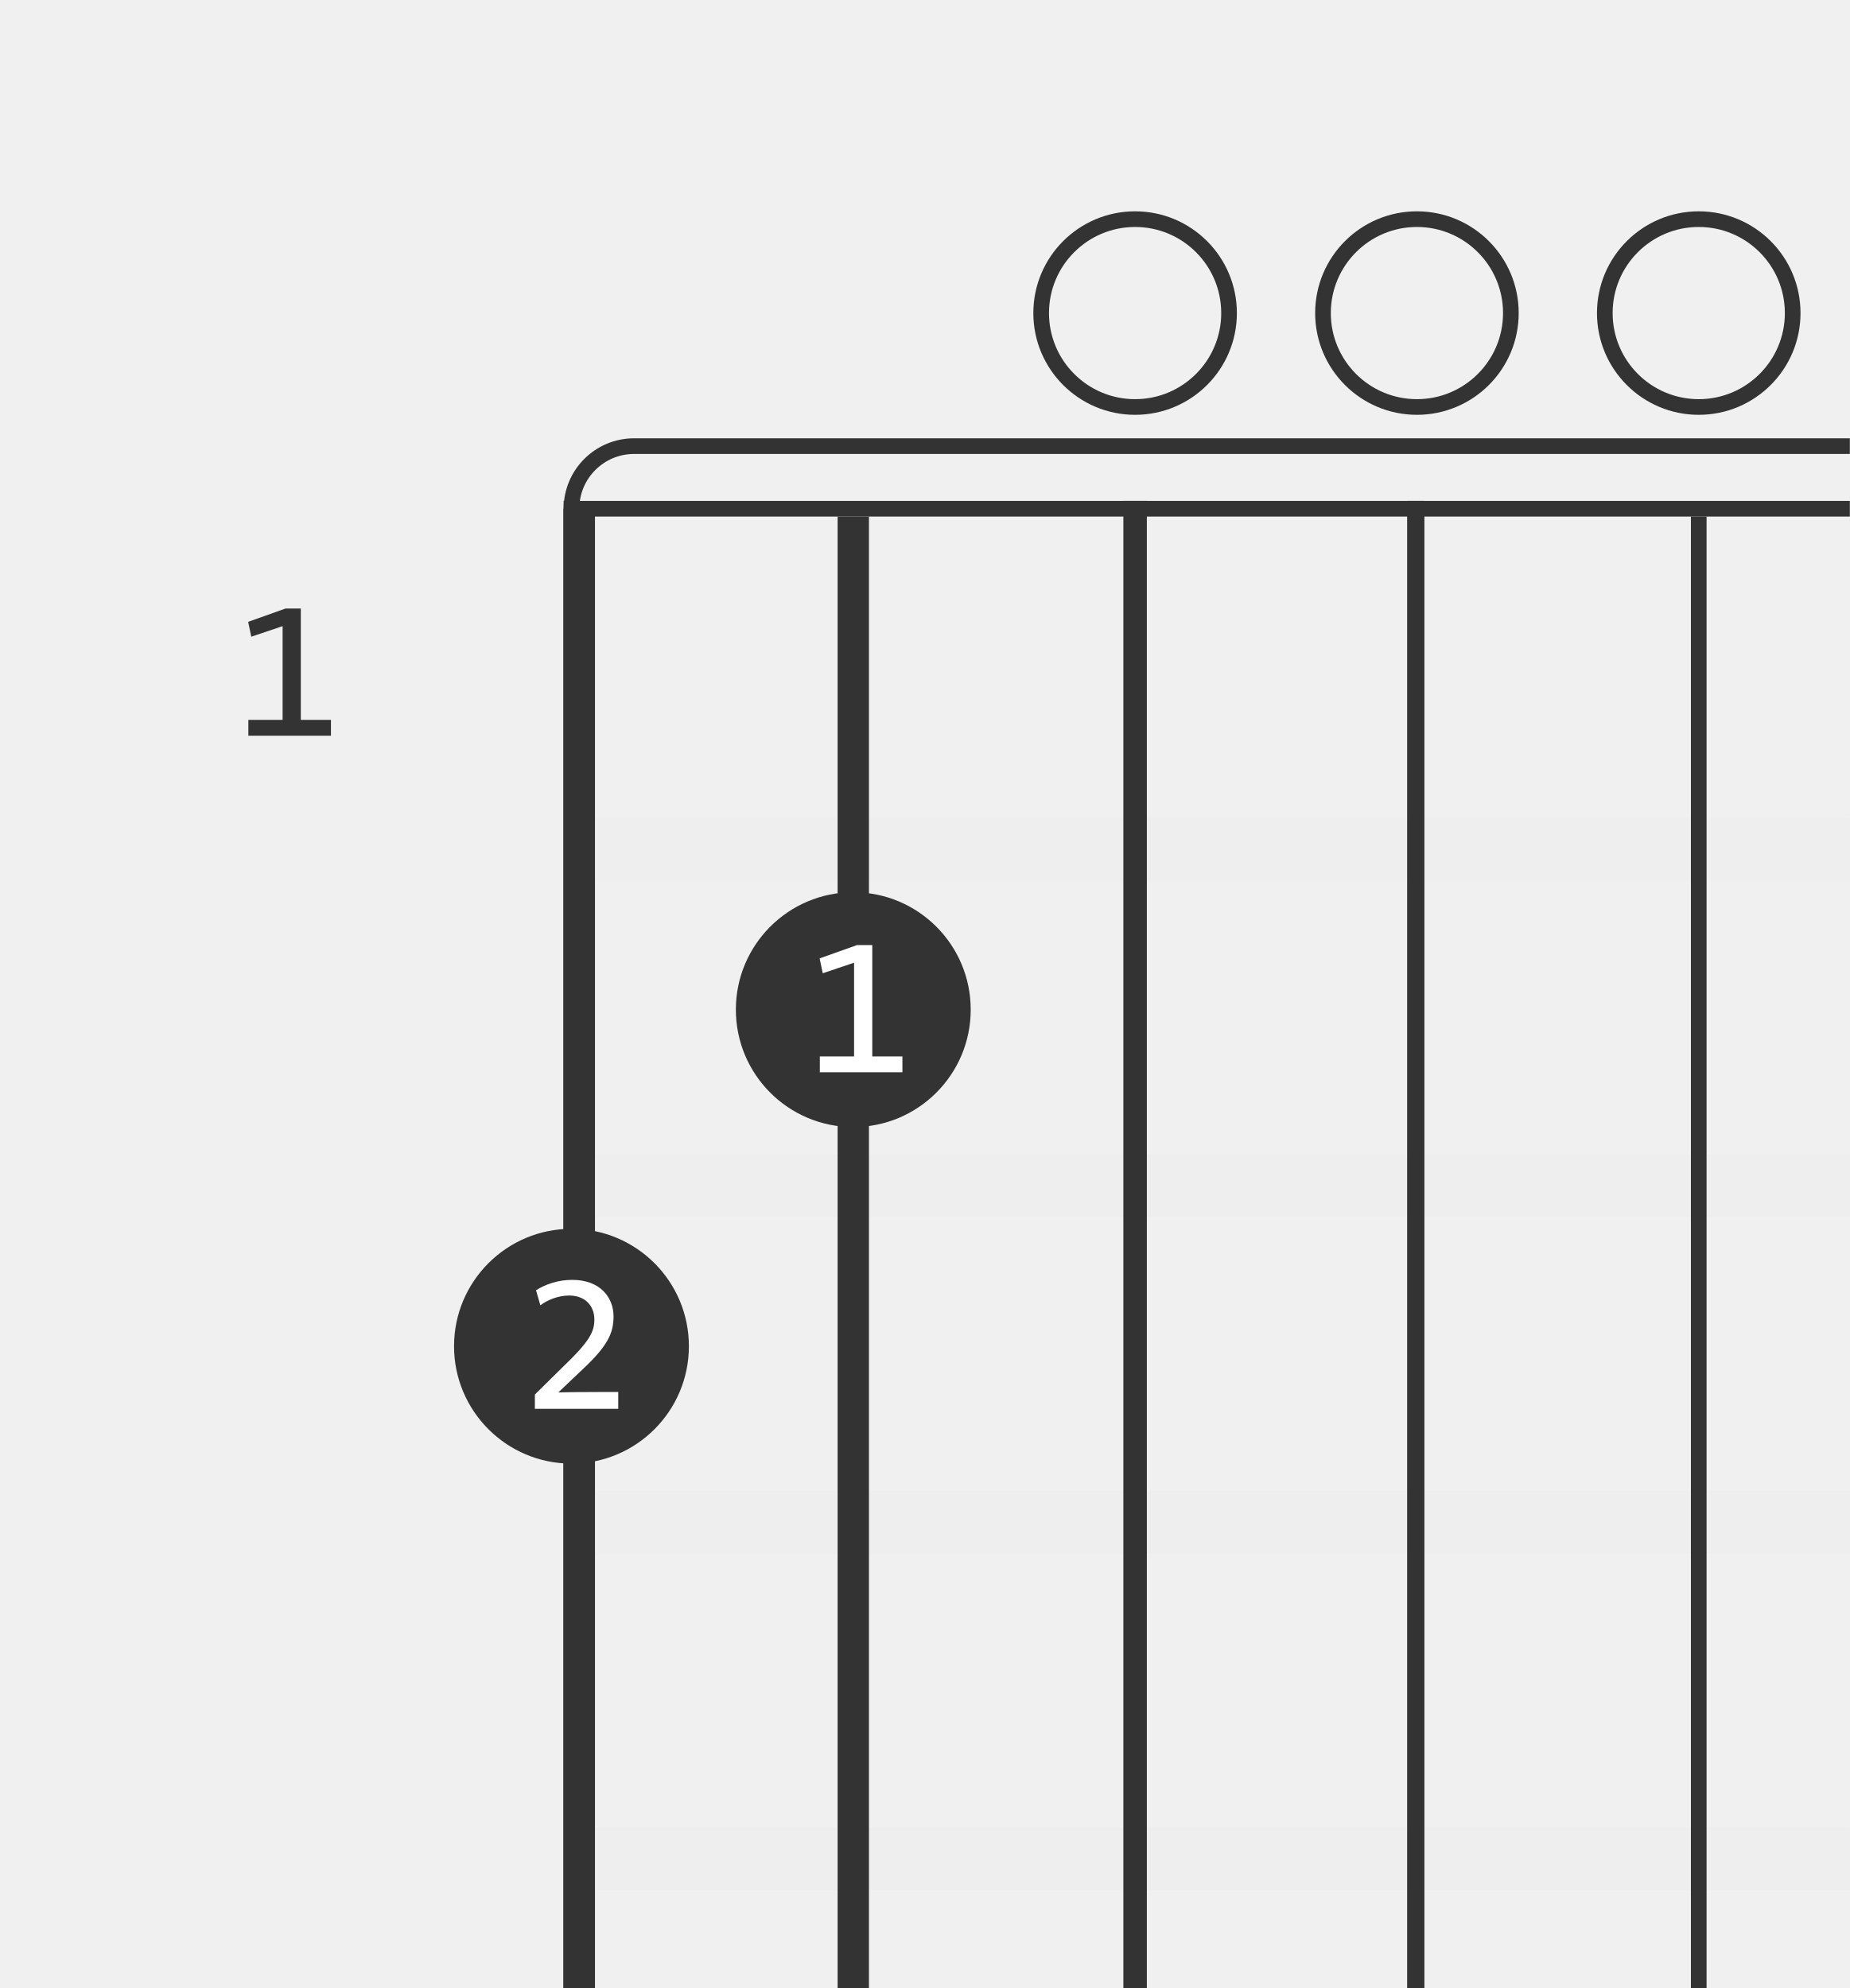
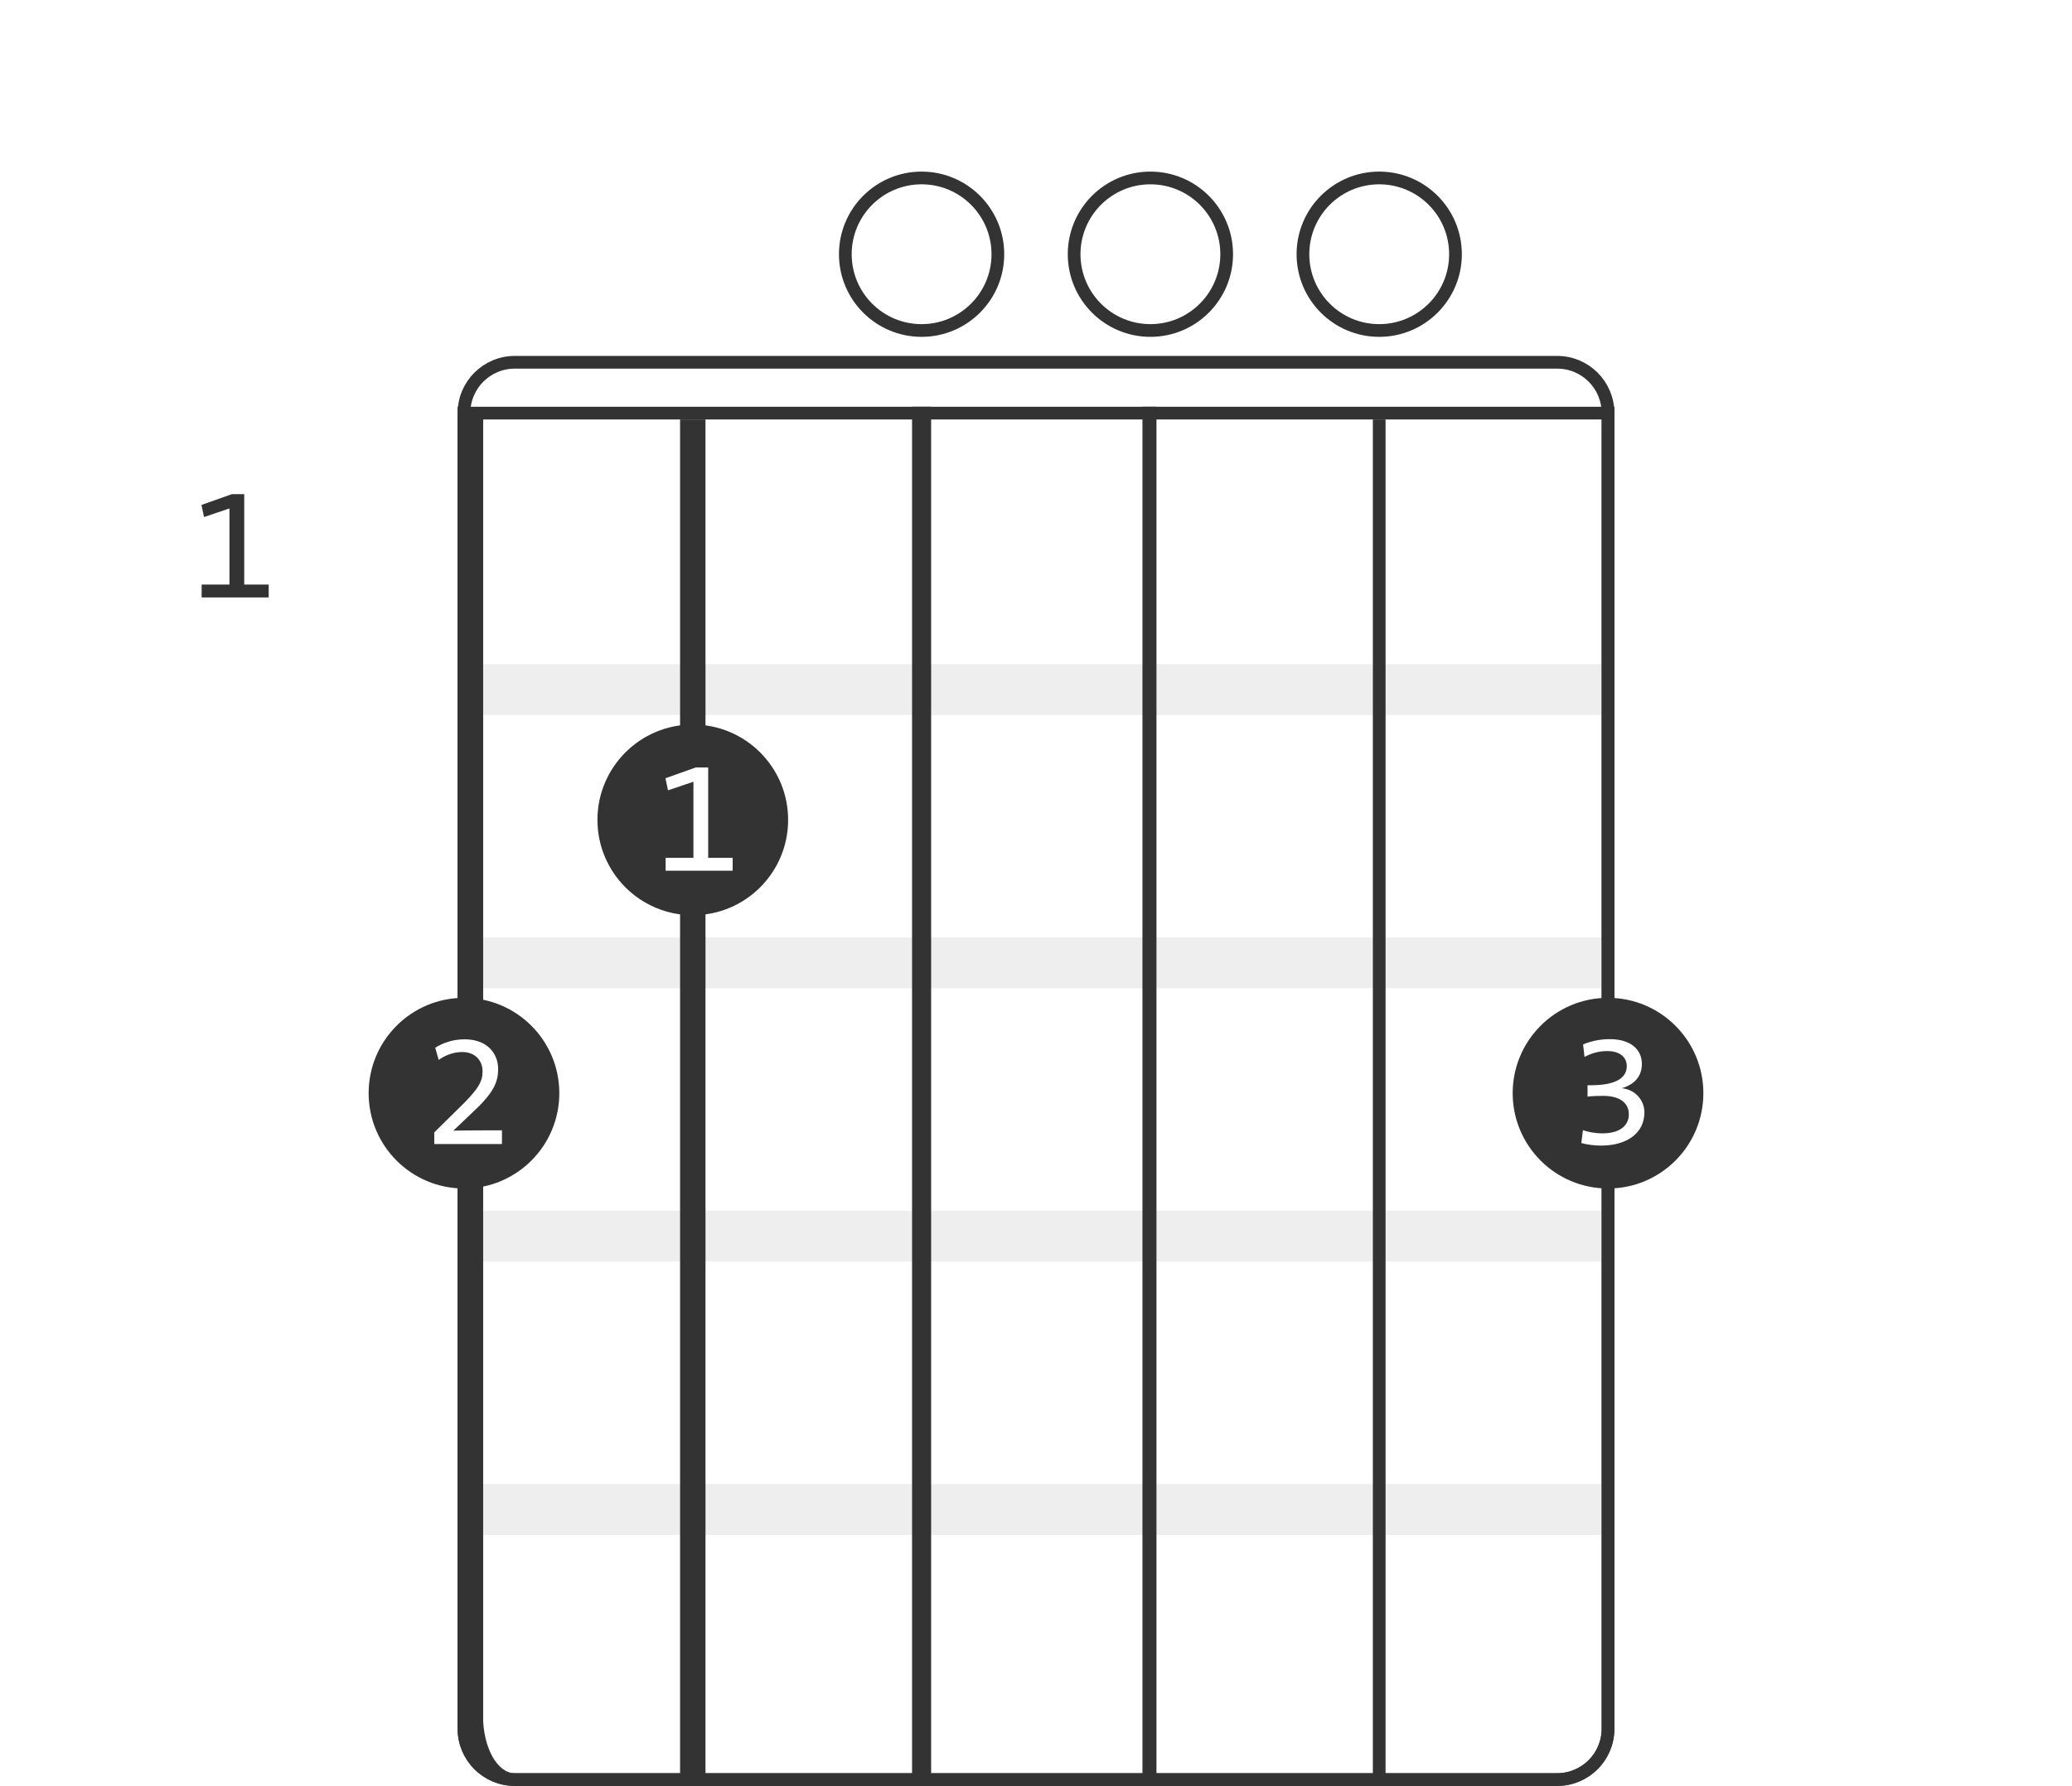
<svg xmlns="http://www.w3.org/2000/svg" xmlns:xlink="http://www.w3.org/1999/xlink" version="1.1">
  <defs>
    <symbol id="circle-1-black">
      <svg width="30" height="30" viewBox="0 0 30 30">
        <polygon fill="#333" points="21.275 23 10.725 23 10.725 20.975 15.1 20.975 15.1 9 11.1 10.35 10.7 8.45 15.475 6.75 17.425 6.75 17.425 20.975 21.275 20.975" />
      </svg>
    </symbol>
    <symbol id="circle-2-black">
      <svg width="30" height="30" viewBox="0 0 30 30">
        <path fill="#333" d="M10.975,17 L0.325,17 L0.325,15.175 L3.9,11.65 C7.35,8.35 7.925,7.15 7.925,5.575 C7.925,3.875 6.775,2.525 4.7,2.525 C3.225,2.525 1.85,3.15 1.025,3.775 L0.475,1.85 C1.7,1.075 3.3,0.525 5.1,0.525 C8.65,0.525 10.375,2.75 10.375,5.2 C10.375,7.325 9.625,8.975 6.375,12 L3.35,14.875 L3.35,14.9 C4.4,14.875 6.225,14.85 8.5,14.85 L10.975,14.85 L10.975,17 Z" transform="translate(10 6)" />
      </svg>
    </symbol>
    <symbol id="circle-3-black">
      <svg width="30" height="30" viewBox="0 0 30 30">
        <path fill="#333" d="M10.8,22.85 L11.05,20.825 C11.95,21.125 13,21.325 14.125,21.325 C16.85,21.325 18.275,20.1 18.275,18.325 C18.275,16.55 16.875,15.425 14.225,15.425 C13.325,15.425 12.625,15.45 11.775,15.55 L11.775,13.75 L12.35,13.75 C15.85,13.75 17.95,12.8 17.95,10.75 C17.95,9.275 16.775,8.375 14.875,8.375 C13.5,8.375 12.325,8.75 11.3,9.3 L11.075,7.325 C12.25,6.85 13.625,6.5 15.275,6.5 C18.625,6.5 20.325,8.175 20.325,10.4 C20.325,12.325 19.175,13.625 17.225,14.2 L17.2,14.225 C19.225,14.425 20.725,16.075 20.725,18.025 C20.725,21.225 18.05,23.25 13.9,23.25 C12.775,23.25 11.625,23.075 10.8,22.85 Z" />
      </svg>
    </symbol>
    <symbol id="circle-4-black">
      <svg width="30" height="30" viewBox="0 0 30 30">
        <path fill="#333" d="M20.575,19.25 L17.9,19.25 L17.9,23 L15.675,23 L15.675,19.25 L8.125,19.25 L7.95,17.425 L14.85,6.75 L17.9,6.75 L17.9,17.2 L20.575,17.2 L20.575,19.25 Z M15.7,17.2 L15.7,9 L15.675,9 L10.25,17.275 C11.75,17.2 14.7,17.2 15.7,17.2 Z" />
      </svg>
    </symbol>
    <symbol id="circle-5-black">
      <svg width="30" height="30" viewBox="0 0 30 30">
        <path fill="#333" d="M11,22.9 L11,20.825 C11.925,21.125 12.975,21.3 14.175,21.3 C16.85,21.3 18.325,19.975 18.325,17.95 C18.325,15.95 16.65,14.925 14.075,14.925 C13.025,14.925 12,15 11.35,15.125 L11.35,6.75 L20.15,6.75 L20.15,8.9 L13.45,8.9 L13.45,13.15 C13.875,13.125 14.45,13.1 14.825,13.1 C18.7,13.1 20.75,15.1 20.75,17.675 C20.75,21.025 18.05,23.225 14,23.225 C12.9,23.225 11.975,23.125 11,22.9 Z" />
      </svg>
    </symbol>
    <symbol id="circle-6-black">
      <svg width="30" height="30" viewBox="0 0 30 30">
        <path fill="#333" d="M19.951 6.6V8.575C19.451 8.5 18.951 8.45 18.301 8.45C14.976 8.45 13.226 10.375 12.601 13.675C12.551 13.925 12.476 14.35 12.401 14.9H12.426C13.226 13.525 14.726 12.775 16.451 12.775C19.701 12.775 21.501 14.875 21.501 17.525C21.501 20.975 19.251 23.25 15.851 23.25C12.326 23.25 10.176 20.75 10.176 16.4C10.176 9.45 13.626 6.525 18.476 6.525C19.001 6.525 19.601 6.55 19.951 6.6ZM19.201 17.9C19.201 15.975 18.101 14.65 15.976 14.65C13.876 14.65 12.651 16.325 12.651 17.725C12.651 19.75 13.826 21.4 16.051 21.4C18.051 21.4 19.201 19.95 19.201 17.9Z" />
      </svg>
    </symbol>
    <symbol id="circle-7-black">
      <svg width="30" height="30" viewBox="0 0 30 30">
        <path fill="#333" d="M21.25,6.75 L21.25,8.7 C18.725,13.4 16.45,18.75 15,23 L12.375,23 C14.025,18.475 16.275,13.275 18.65,8.9 C18.075,8.925 14.8,8.95 12.475,8.95 L10.275,8.95 L10.275,6.75 L21.25,6.75 Z" />
      </svg>
    </symbol>
    <symbol id="circle-8-black">
      <svg width="30" height="30" viewBox="0 0 30 30">
        <path fill="#333" d="M20.75,18.825 C20.75,21.55 18.3,23.25 15.1,23.25 C11.85,23.25 9.725,21.65 9.725,19.175 C9.725,17.1 11.375,15.85 13.2,14.8 C11.3,13.825 10.125,12.675 10.125,10.8 C10.125,8.325 12.25,6.5 15.375,6.5 C18.5,6.5 20.35,8.15 20.35,10.45 C20.35,12.325 18.925,13.475 17.25,14.475 C19.05,15.4 20.75,16.55 20.75,18.825 Z M18.05,10.65 C18.05,9.175 16.925,8.3 15.2,8.3 C13.45,8.3 12.45,9.35 12.45,10.6 C12.45,11.95 13.375,12.65 15.375,13.625 C16.825,12.8 18.05,11.975 18.05,10.65 Z M18.4,19.05 C18.4,17.275 16.825,16.475 15.075,15.675 C13.5,16.55 12.075,17.475 12.075,19 C12.075,20.4 13.225,21.4 15.325,21.4 C17.05,21.4 18.4,20.55 18.4,19.05 Z" />
      </svg>
    </symbol>
    <symbol id="circle-9-black">
      <svg width="30" height="30" viewBox="0 0 30 30">
        <path fill="#333" d="M10.9,23.05 L10.9,21.025 C11.6,21.2 12.4,21.275 13.15,21.275 C16.35,21.275 18.1,19.625 18.675,16.4 C18.75,15.925 18.8,15.625 18.9,15.2 L18.875,15.2 C18.075,16.35 16.7,17.05 14.975,17.05 C11.775,17.05 10,14.95 10,12.15 C10,8.725 12.35,6.5 15.6,6.5 C19,6.5 21.225,8.575 21.225,13.35 C21.225,20.45 17.725,23.225 12.9,23.225 C12.25,23.225 11.55,23.175 10.9,23.05 Z M18.725,12 C18.725,9.9 17.575,8.35 15.425,8.35 C13.45,8.35 12.275,9.875 12.275,11.8 C12.275,13.825 13.425,15.125 15.425,15.125 C17.55,15.125 18.725,13.7 18.725,12 Z" />
      </svg>
    </symbol>
    <symbol id="circle-0-black">
      <svg width="30" height="30" viewBox="0 0 30 30">
        <path fill="#333" d="M20.925,14.7 C20.925,20.925 18.05,23.25 15.1,23.25 C11.525,23.25 9.55,21.05 9.55,14.8 C9.55,9.1 12,6.5 15.4,6.5 C18.625,6.5 20.925,8.425 20.925,14.7 Z M18.5,14.85 C18.5,10.025 17.45,8.4 15.225,8.4 C13.375,8.4 11.975,10 11.975,14.65 C11.975,19.25 12.825,21.325 15.225,21.325 C17.275,21.325 18.5,19.25 18.5,14.85 Z" />
      </svg>
    </symbol>
    <symbol id="bar-middle">
      <svg width="36" height="30" viewBox="0 0 36 30">
        <rect width="36" height="30" fill="#333" fill-rule="evenodd" />
      </svg>
    </symbol>
    <symbol id="bar-end">
      <svg width="15" height="30" viewBox="0 0 15 30">
        <path fill="#333" fill-rule="evenodd" d="M15,0 C6.716,0 0,6.716 0,15 C0,23.284 6.716,30 15,30 L15,0 Z" />
      </svg>
    </symbol>
    <symbol id="circle-1">
      <svg width="30" height="30" viewBox="0 0 30 30">
        <g fill="none" fill-rule="evenodd">
          <circle cx="15" cy="15" r="15" fill="#333" />
          <polygon fill="#FFF" fill-rule="nonzero" points="21.275 23 10.725 23 10.725 20.975 15.1 20.975 15.1 9 11.1 10.35 10.7 8.45 15.475 6.75 17.425 6.75 17.425 20.975 21.275 20.975" />
        </g>
      </svg>
    </symbol>
    <symbol id="circle-2">
      <svg width="30" height="30" viewBox="0 0 30 30">
        <g fill="none" fill-rule="evenodd" transform="translate(0 -2)">
          <circle cx="15" cy="17" r="15" fill="#333" />
          <path fill="#FFF" fill-rule="nonzero" d="M20.975,25 L10.325,25 L10.325,23.175 L13.9,19.65 C17.35,16.35 17.925,15.15 17.925,13.575 C17.925,11.875 16.775,10.525 14.7,10.525 C13.225,10.525 11.85,11.15 11.025,11.775 L10.475,9.85 C11.7,9.075 13.3,8.525 15.1,8.525 C18.65,8.525 20.375,10.75 20.375,13.2 C20.375,15.325 19.625,16.975 16.375,20 L13.35,22.875 L13.35,22.9 C14.4,22.875 16.225,22.85 18.5,22.85 L20.975,22.85 L20.975,25 Z" />
        </g>
      </svg>
    </symbol>
    <symbol id="circle-3">
      <svg width="30" height="30" viewBox="0 0 30 30">
        <g fill="none" fill-rule="evenodd" transform="translate(0 -2)">
          <circle cx="15" cy="17" r="15" fill="#333" />
          <path fill="#FFF" fill-rule="nonzero" d="M10.8,24.85 L11.05,22.825 C11.95,23.125 13,23.325 14.125,23.325 C16.85,23.325 18.275,22.1 18.275,20.325 C18.275,18.55 16.875,17.425 14.225,17.425 C13.325,17.425 12.625,17.45 11.775,17.55 L11.775,15.75 L12.35,15.75 C15.85,15.75 17.95,14.8 17.95,12.75 C17.95,11.275 16.775,10.375 14.875,10.375 C13.5,10.375 12.325,10.75 11.3,11.3 L11.075,9.325 C12.25,8.85 13.625,8.5 15.275,8.5 C18.625,8.5 20.325,10.175 20.325,12.4 C20.325,14.325 19.175,15.625 17.225,16.2 L17.2,16.225 C19.225,16.425 20.725,18.075 20.725,20.025 C20.725,23.225 18.05,25.25 13.9,25.25 C12.775,25.25 11.625,25.075 10.8,24.85 Z" />
        </g>
      </svg>
    </symbol>
    <symbol id="circle-4">
      <svg width="30" height="30" viewBox="0 0 30 30">
        <g fill="none" fill-rule="evenodd" transform="translate(0 -2)">
          <circle cx="15" cy="17" r="15" fill="#333" />
          <path fill="#FFF" fill-rule="nonzero" d="M20.575,21.25 L17.9,21.25 L17.9,25 L15.675,25 L15.675,21.25 L8.125,21.25 L7.95,19.425 L14.85,8.75 L17.9,8.75 L17.9,19.2 L20.575,19.2 L20.575,21.25 Z M15.7,19.2 L15.7,11 L15.675,11 L10.25,19.275 C11.75,19.2 14.7,19.2 15.7,19.2 Z" />
        </g>
      </svg>
    </symbol>
    <symbol id="grid-guitar-2">
      <svg width="182" height="225" viewBox="0 0 182 209" fill="none">
        <path d="M1 48.5H180V40.5H1V48.5Z" fill="#EEEEEE" />
        <path d="M1 91.5H180V83.5H1V91.5Z" fill="#EEEEEE" />
        <path d="M1 134.5H180V126.5H1V134.5Z" fill="#EEEEEE" />
        <path d="M1 177.5H180V169.5H1V177.5Z" fill="#EEEEEE" />
        <rect x="1" y="1" width="180" height="215" rx="8" stroke="#333333" stroke-width="2" />
        <path fill-rule="evenodd" clip-rule="evenodd" d="M39 2L39 216L35 216L35 2L39 2Z" fill="#333333" />
        <path fill-rule="evenodd" clip-rule="evenodd" d="M74.5 6.47666e-06L74.5 216L71.5 216L71.5 6.61612e-06L74.5 6.47666e-06Z" fill="#333333" />
        <path fill-rule="evenodd" clip-rule="evenodd" d="M109.954 6.51366e-06L109.954 216L107.75 216L107.75 6.61612e-06L109.954 6.51366e-06Z" fill="#333333" />
        <path fill-rule="evenodd" clip-rule="evenodd" d="M146 2L146 216L144 216L144 2L146 2Z" fill="#333333" />
        <path d="M0 11C0 6.029 4.029 2 9 2C6.239 2 4 6.029 4 11V206C4 210.971 6.239 215 9 215C4.029 215 0 210.971 0 206V11Z" fill="#333333" />
      </svg>
    </symbol>
    <symbol id="grid-guitar-1">
      <svg width="182" height="225" viewBox="0 0 182 225" fill="none">
        <path d="M1 56.5H180V48.5H1V56.5Z" fill="#EEEEEE" />
        <path d="M1 99.5H180V91.5H1V99.5Z" fill="#EEEEEE" />
        <path d="M1 142.5H180V134.5H1V142.5Z" fill="#EEEEEE" />
        <path d="M1 185.5H180V177.5H1V185.5Z" fill="#EEEEEE" />
        <rect x="1" y="1" width="180" height="223" rx="8" stroke="#333333" stroke-width="2" />
        <path d="M1 9H181V216C181 220.418 177.418 224 173 224H9C4.582 224 1 220.418 1 216V9Z" stroke="#333333" stroke-width="2" />
        <path fill-rule="evenodd" clip-rule="evenodd" d="M39 10L39 224L35 224L35 10L39 10Z" fill="#333333" />
        <path fill-rule="evenodd" clip-rule="evenodd" d="M4 9L4 216L0 216L9.04826e-06 9L4 9Z" fill="#333333" />
        <path fill-rule="evenodd" clip-rule="evenodd" d="M74.5 8L74.5 224L71.5 224L71.5 8L74.5 8Z" fill="#333333" />
        <path fill-rule="evenodd" clip-rule="evenodd" d="M109.954 8L109.954 224L107.75 224L107.75 8L109.954 8Z" fill="#333333" />
        <path fill-rule="evenodd" clip-rule="evenodd" d="M146 10L146 224L144 224L144 10L146 10Z" fill="#333333" />
        <path d="M0 9H4V214C4 218.971 6.239 223 9 223C4.029 223 0 218.971 0 214V9Z" fill="#333333" />
      </svg>
    </symbol>
    <symbol id="o">
      <svg width="30" height="30" viewBox="0 0 30 30">
        <path fill="#333" d="M15,28 C22.18,28 28,22.18 28,15 C28,7.82 22.18,2 15,2 C7.82,2 2,7.82 2,15 C2,22.18 7.82,28 15,28 Z M15,26 C8.925,26 4,21.075 4,15 C4,8.925 8.925,4 15,4 C21.075,4 26,8.925 26,15 C26,21.075 21.075,26 15,26 Z" />
      </svg>
    </symbol>
    <symbol id="x">
      <svg width="30" height="30" viewBox="0 0 30 30">
        <g fill="#333" transform="translate(4 4)">
          <path d="M-0.479,0.76 L21.061,22.3 C21.452,22.69 22.085,22.69 22.475,22.3 C22.866,21.909 22.866,21.276 22.475,20.885 L0.936,-0.654 C0.545,-1.045 -0.088,-1.045 -0.479,-0.654 C-0.869,-0.264 -0.869,0.37 -0.479,0.76 Z" transform="rotate(-90 10.998 10.823)" />
          <path d="M-0.3,0.936 L21.24,22.475 C21.63,22.866 22.264,22.866 22.654,22.475 C23.045,22.085 23.045,21.452 22.654,21.061 L1.115,-0.479 C0.724,-0.869 0.091,-0.869 -0.3,-0.479 C-0.69,-0.088 -0.69,0.545 -0.3,0.936 Z" />
        </g>
      </svg>
    </symbol>
  </defs>
  <symbol id="chord">
    <svg width="326" height="281" version="1.1">
+       <rect width="100%" height="100%" fill="white" />
      <use x="72" y="56" width="182" height="225" xlink:href="#grid-guitar-1" />
      <use x="21" y="71" width="30" height="30" xlink:href="#circle-1-black" />
      <use x="58" y="157" width="30" height="30" xlink:href="#circle-2" />
      <use x="94" y="114" width="30" height="30" xlink:href="#circle-1" />
      <use x="130" y="25" width="30" height="30" xlink:href="#o" />
      <use x="166" y="25" width="30" height="30" xlink:href="#o" />
      <use x="202" y="25" width="30" height="30" xlink:href="#o" />
      <use x="238" y="157" width="30" height="30" xlink:href="#circle-3" />
    </svg>
  </symbol>
  <use xlink:href="#chord" />
</svg>
